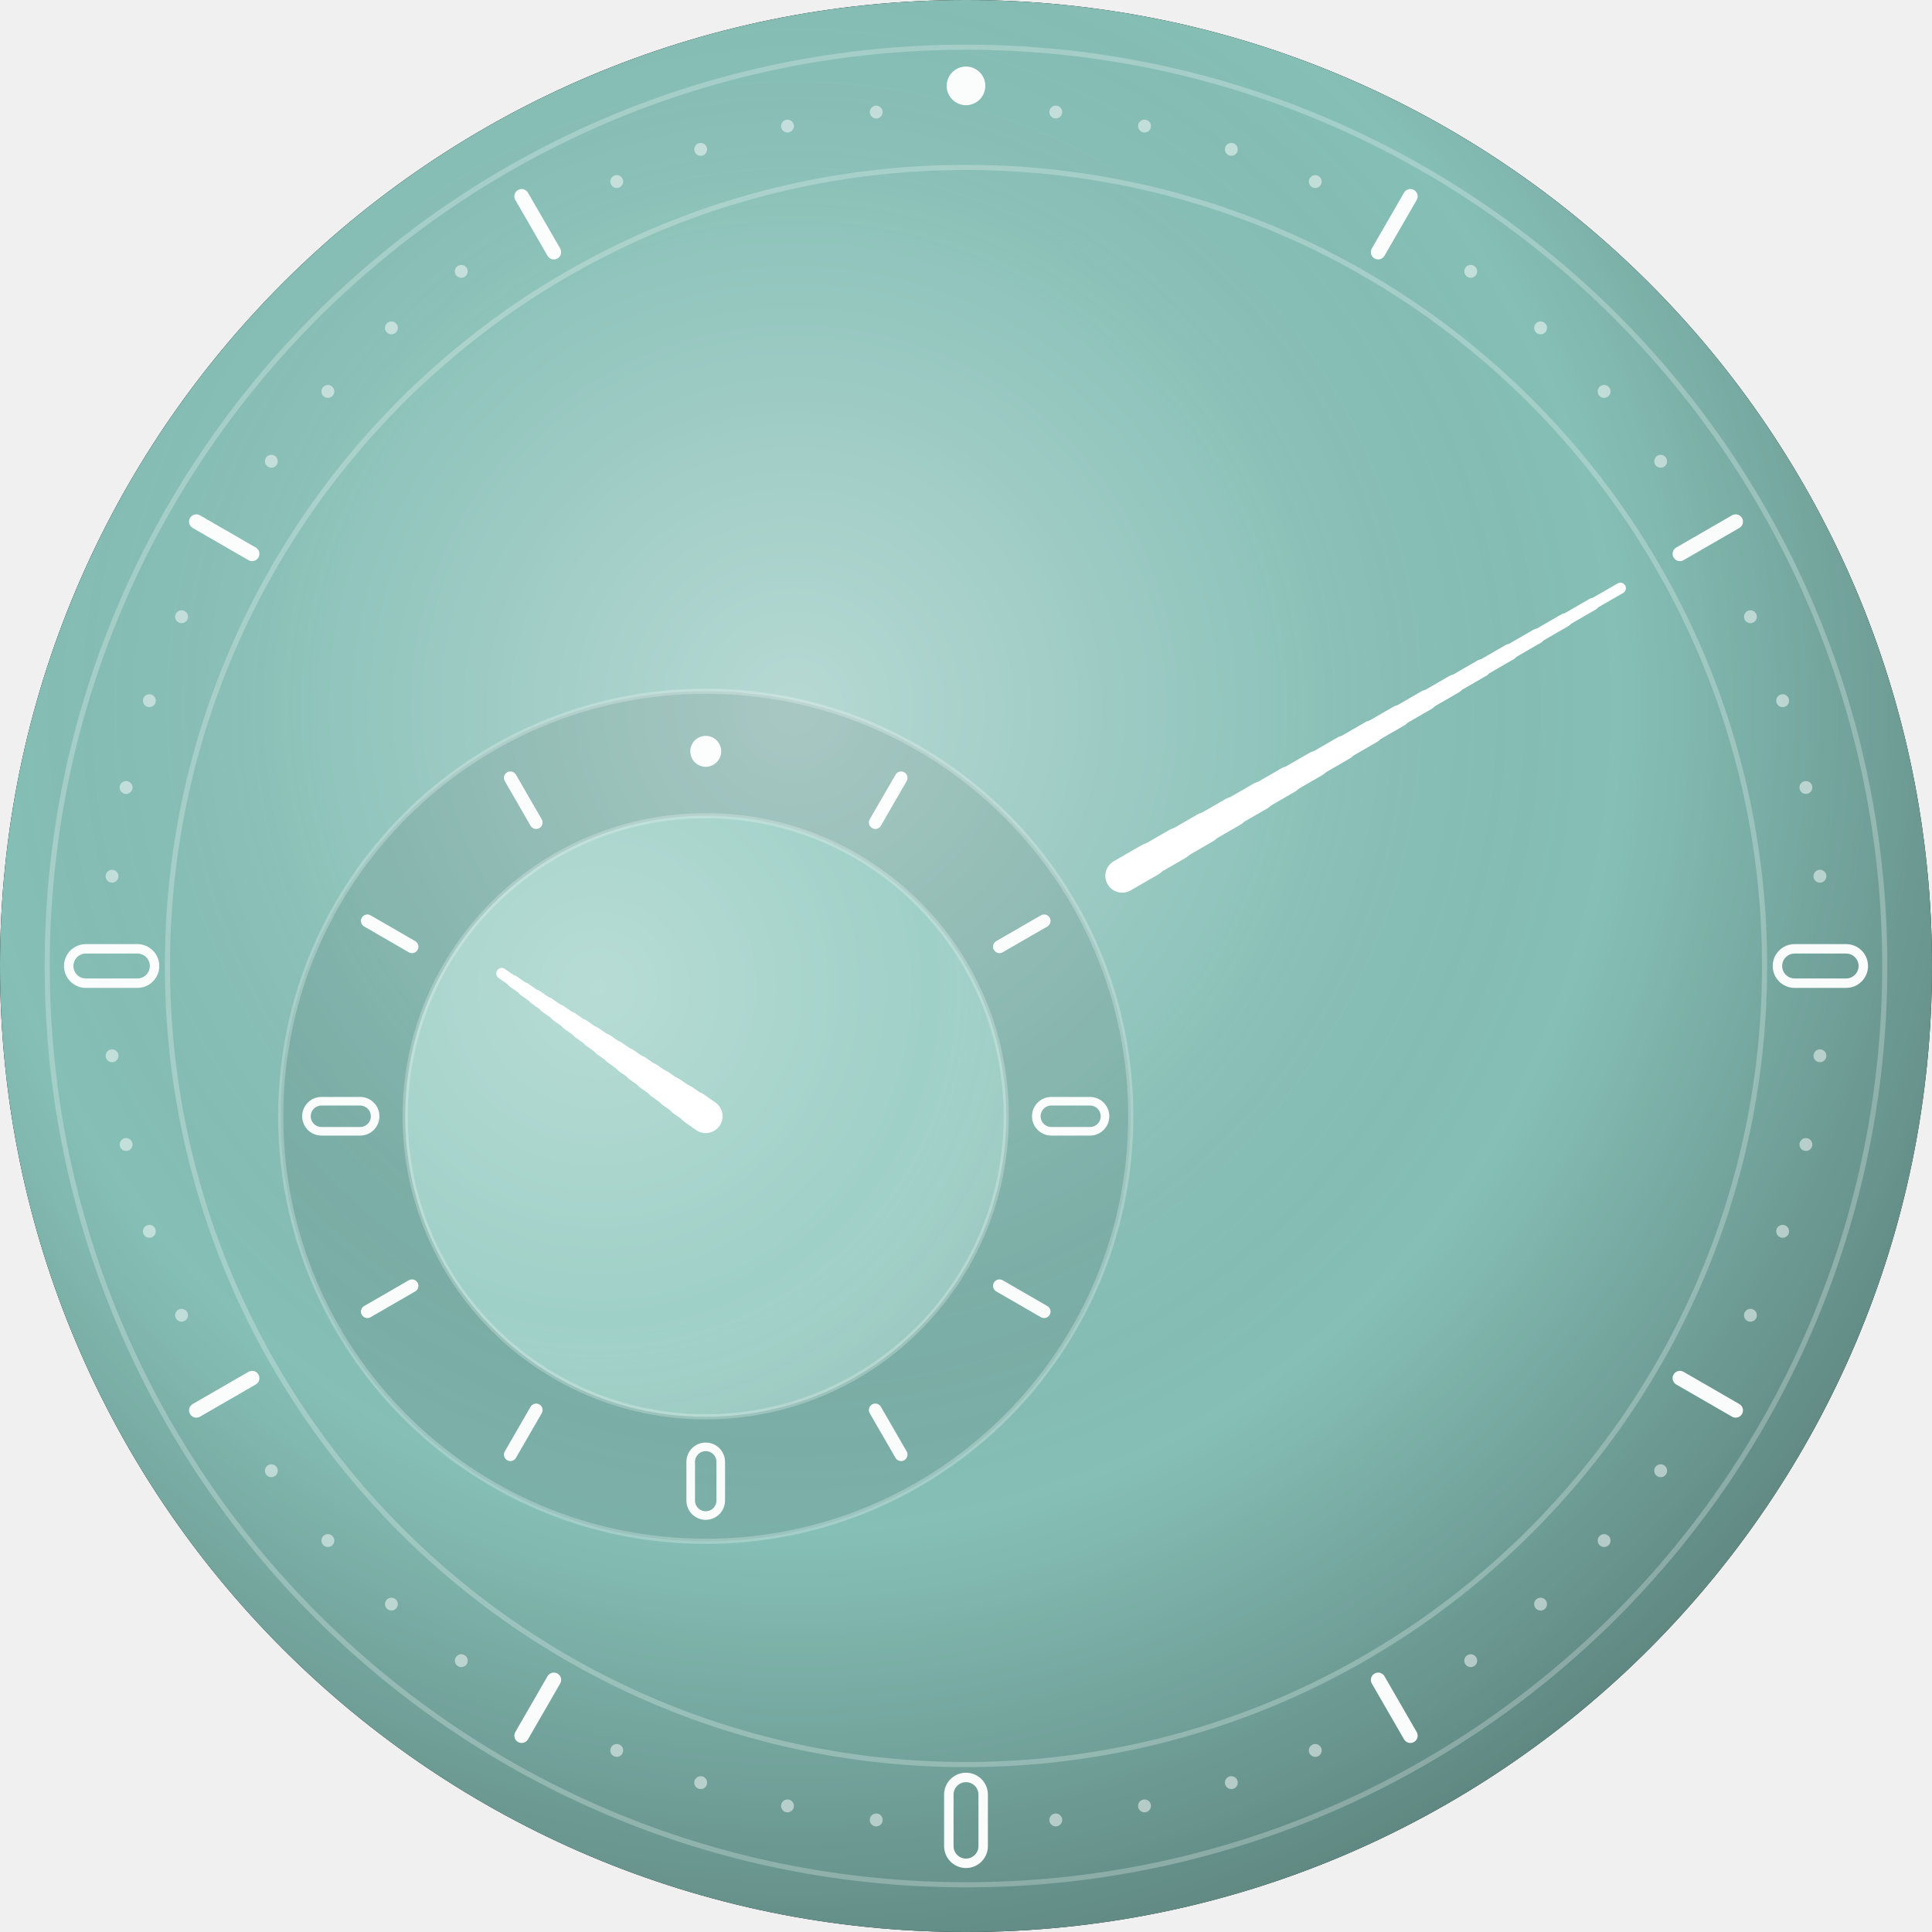
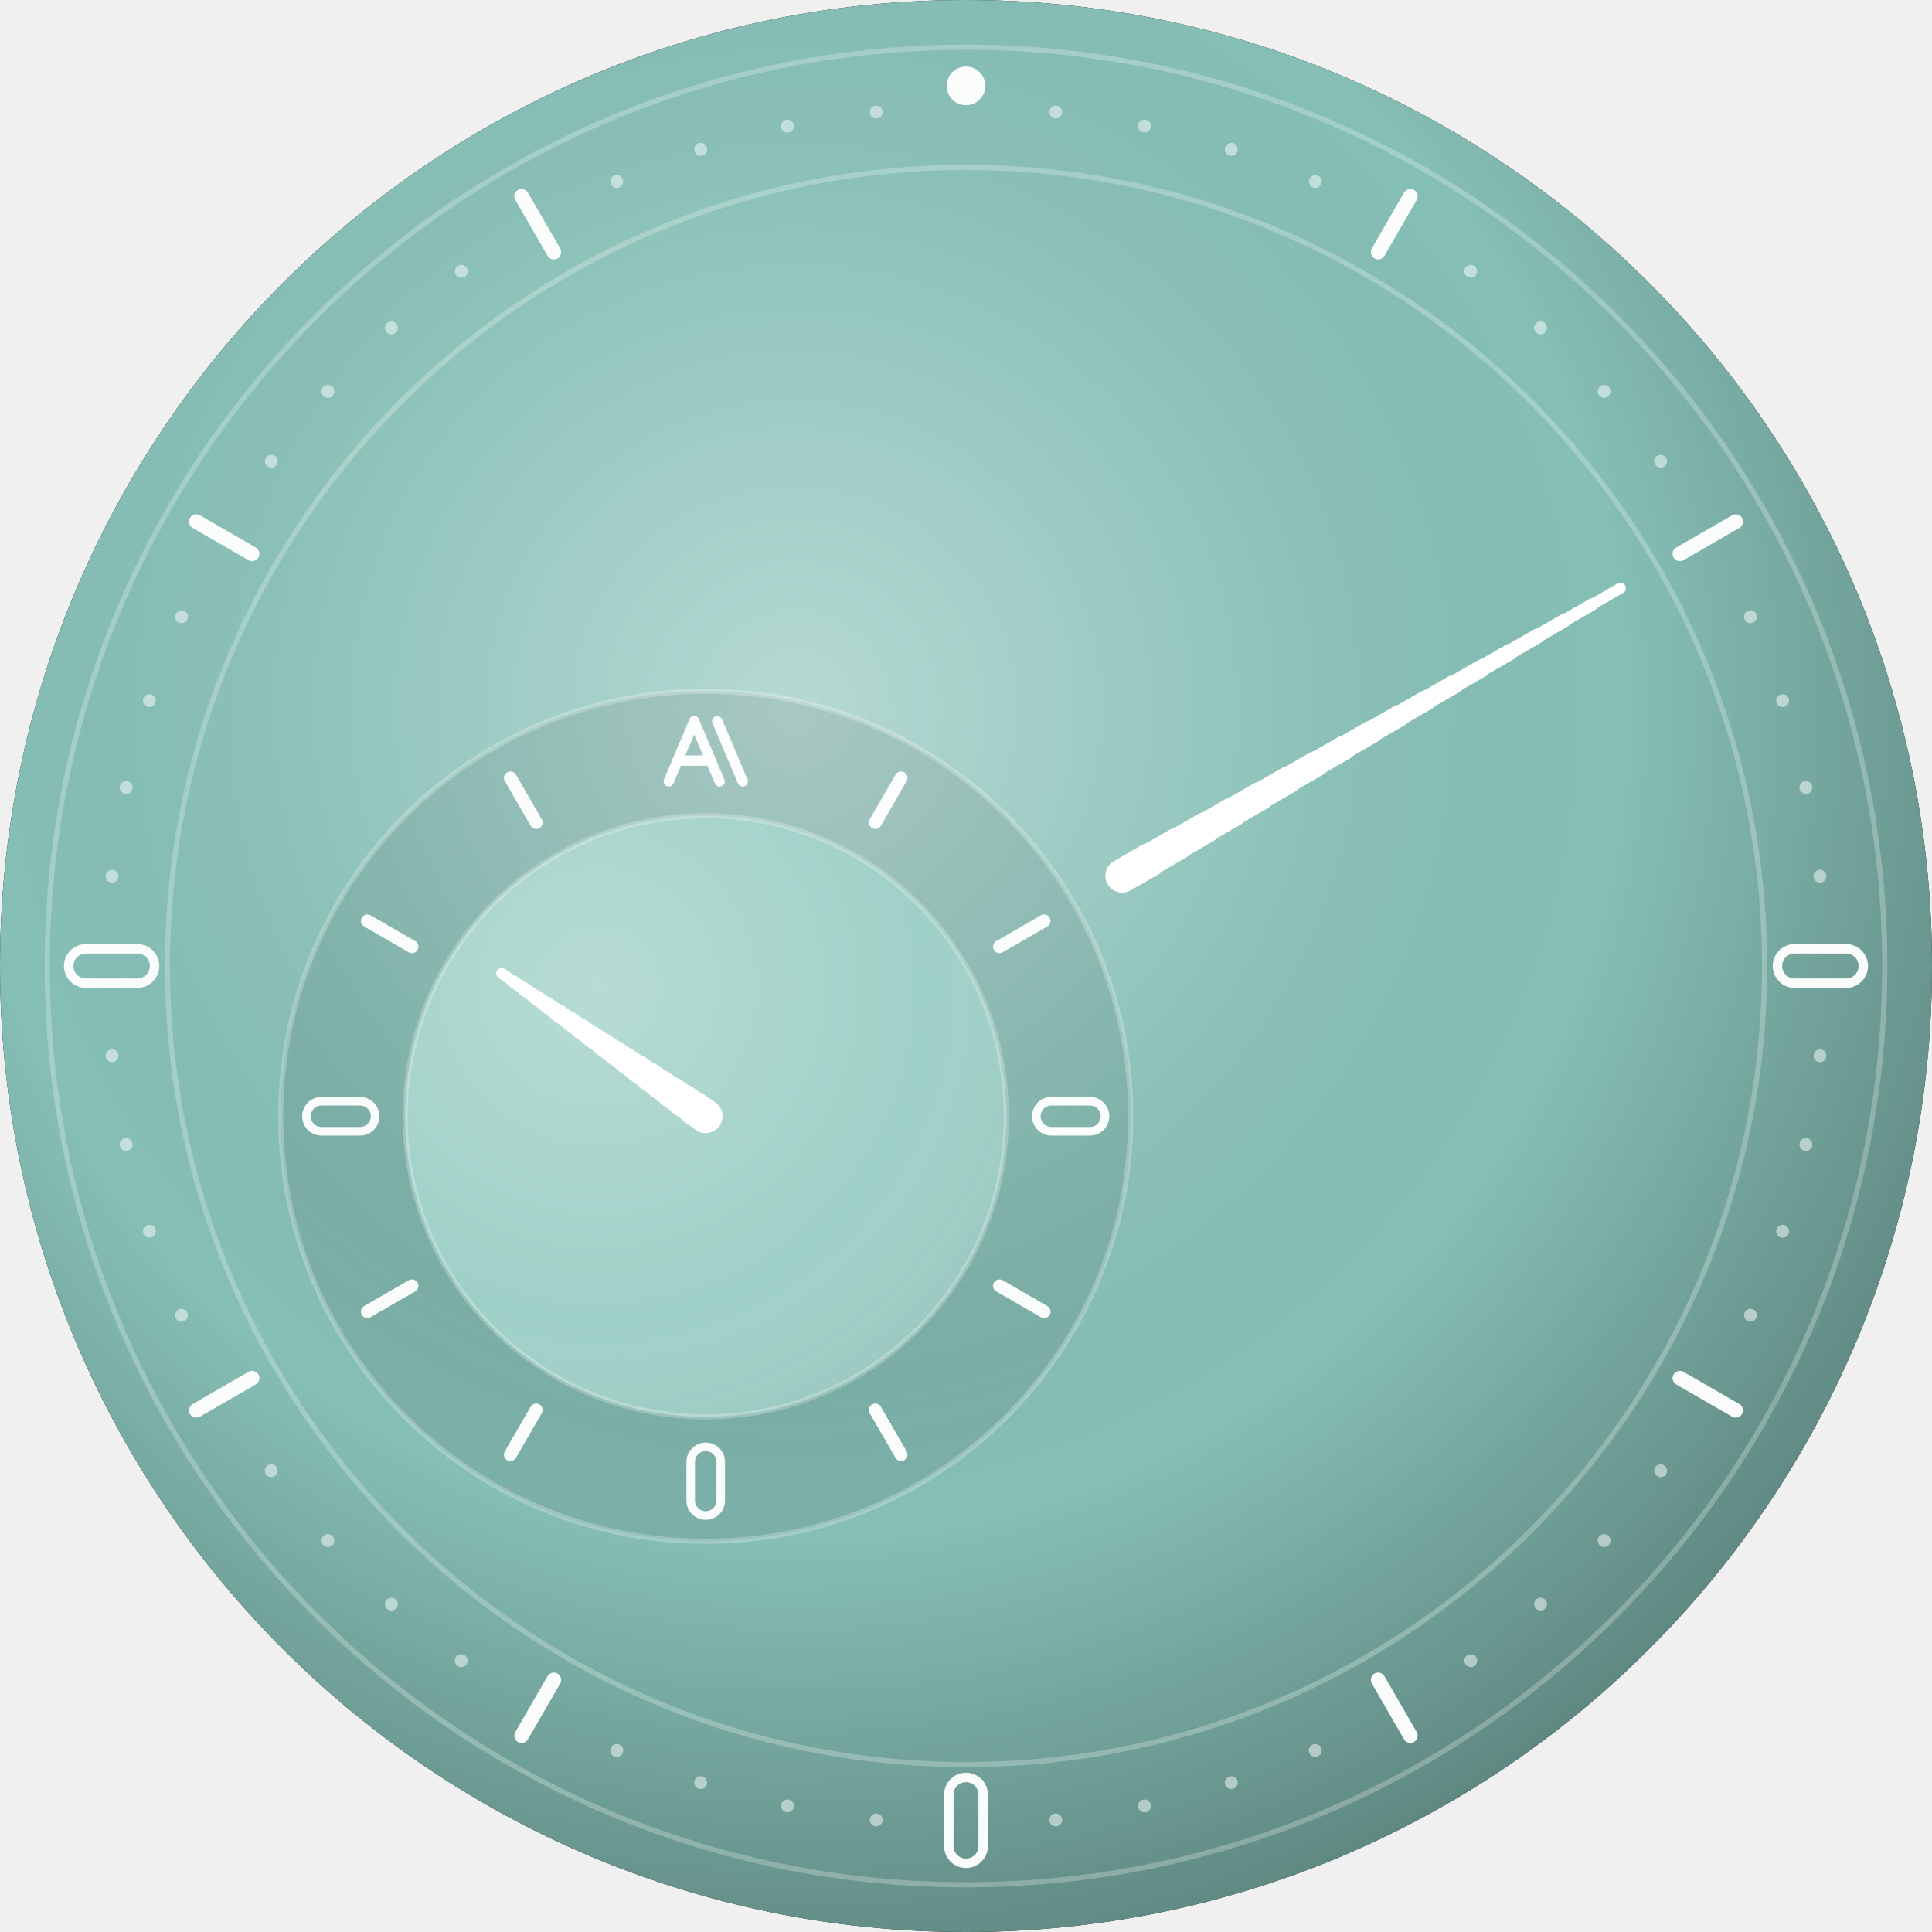
<svg xmlns="http://www.w3.org/2000/svg" viewBox="0 0 450 450" width="450" height="450">
  <defs>
    <radialGradient id="g-lagoon" gradientUnits="userSpaceOnUse" cx="185" cy="165" r="320">
      <stop offset="0" stop-color="#FFFFFF" stop-opacity="0.400" />
      <stop offset="0.35" stop-color="#FFFFFF" stop-opacity="0.078" />
      <stop offset="0.6" stop-color="#000000" stop-opacity="0.000" />
      <stop offset="1" stop-color="#000000" stop-opacity="0.349" />
    </radialGradient>
    <radialGradient id="s-lagoon" gradientUnits="userSpaceOnUse" cx="75" cy="70" r="140">
      <stop offset="0" stop-color="#FFFFFF" stop-opacity="0.251" />
      <stop offset="0.55" stop-color="#FFFFFF" stop-opacity="0.000" />
      <stop offset="1" stop-color="#000000" stop-opacity="0.149" />
    </radialGradient>
    <clipPath id="c-lagoon">
      <circle cx="225.0" cy="225.0" r="225.0" />
    </clipPath>
  </defs>
  <g clip-path="url(#c-lagoon)">
    <rect width="450" height="450" fill="#000" />
    <circle cx="225.0" cy="225.0" r="225.0" fill="#86BFB6" />
    <circle cx="225.0" cy="225.0" r="225.0" fill="url(#g-lagoon)" />
    <circle cx="225.0" cy="225.0" r="214" fill="none" stroke="#fff" stroke-opacity="0.25" stroke-width="1.2" />
    <circle cx="225.0" cy="225.0" r="186" fill="none" stroke="#fff" stroke-opacity="0.25" stroke-width="1.2" />
    <circle cx="225" cy="20" r="4.5" fill="#FFFFFF" fill-opacity="0.961" />
    <circle cx="245.91" cy="26.1" r="1.5" fill="#FFFFFF" fill-opacity="0.502" />
    <circle cx="266.58" cy="29.37" r="1.5" fill="#FFFFFF" fill-opacity="0.502" />
    <circle cx="286.8" cy="34.79" r="1.5" fill="#FFFFFF" fill-opacity="0.502" />
    <circle cx="306.35" cy="42.29" r="1.5" fill="#FFFFFF" fill-opacity="0.502" />
    <line x1="321" y1="58.72" x2="328.5" y2="45.73" stroke="#FFFFFF" stroke-opacity="0.961" stroke-width="3.4" stroke-linecap="round" />
    <circle cx="342.56" cy="63.2" r="1.5" fill="#FFFFFF" fill-opacity="0.502" />
    <circle cx="358.83" cy="76.37" r="1.5" fill="#FFFFFF" fill-opacity="0.502" />
    <circle cx="373.63" cy="91.17" r="1.5" fill="#FFFFFF" fill-opacity="0.502" />
    <circle cx="386.8" cy="107.44" r="1.5" fill="#FFFFFF" fill-opacity="0.502" />
    <line x1="391.28" y1="129" x2="404.27" y2="121.5" stroke="#FFFFFF" stroke-opacity="0.961" stroke-width="3.4" stroke-linecap="round" />
    <circle cx="407.71" cy="143.65" r="1.5" fill="#FFFFFF" fill-opacity="0.502" />
    <circle cx="415.21" cy="163.2" r="1.5" fill="#FFFFFF" fill-opacity="0.502" />
    <circle cx="420.63" cy="183.42" r="1.5" fill="#FFFFFF" fill-opacity="0.502" />
    <circle cx="423.9" cy="204.09" r="1.5" fill="#FFFFFF" fill-opacity="0.502" />
    <rect x="221" y="16" width="8" height="20" rx="4.0" fill="none" stroke="#FFFFFF" stroke-opacity="0.961" stroke-width="2.2" transform="rotate(90 225 225)" />
    <circle cx="423.9" cy="245.91" r="1.5" fill="#FFFFFF" fill-opacity="0.502" />
    <circle cx="420.63" cy="266.58" r="1.5" fill="#FFFFFF" fill-opacity="0.502" />
    <circle cx="415.21" cy="286.8" r="1.5" fill="#FFFFFF" fill-opacity="0.502" />
    <circle cx="407.71" cy="306.35" r="1.5" fill="#FFFFFF" fill-opacity="0.502" />
    <line x1="391.28" y1="321" x2="404.27" y2="328.5" stroke="#FFFFFF" stroke-opacity="0.961" stroke-width="3.4" stroke-linecap="round" />
    <circle cx="386.8" cy="342.56" r="1.5" fill="#FFFFFF" fill-opacity="0.502" />
    <circle cx="373.63" cy="358.83" r="1.5" fill="#FFFFFF" fill-opacity="0.502" />
    <circle cx="358.83" cy="373.63" r="1.5" fill="#FFFFFF" fill-opacity="0.502" />
    <circle cx="342.56" cy="386.8" r="1.5" fill="#FFFFFF" fill-opacity="0.502" />
    <line x1="321" y1="391.28" x2="328.5" y2="404.27" stroke="#FFFFFF" stroke-opacity="0.961" stroke-width="3.4" stroke-linecap="round" />
    <circle cx="306.35" cy="407.71" r="1.5" fill="#FFFFFF" fill-opacity="0.502" />
    <circle cx="286.8" cy="415.21" r="1.5" fill="#FFFFFF" fill-opacity="0.502" />
    <circle cx="266.58" cy="420.63" r="1.5" fill="#FFFFFF" fill-opacity="0.502" />
    <circle cx="245.91" cy="423.9" r="1.5" fill="#FFFFFF" fill-opacity="0.502" />
    <rect x="221" y="16" width="8" height="20" rx="4.0" fill="none" stroke="#FFFFFF" stroke-opacity="0.961" stroke-width="2.2" transform="rotate(180 225 225)" />
    <circle cx="204.09" cy="423.9" r="1.5" fill="#FFFFFF" fill-opacity="0.502" />
    <circle cx="183.42" cy="420.63" r="1.5" fill="#FFFFFF" fill-opacity="0.502" />
    <circle cx="163.2" cy="415.21" r="1.5" fill="#FFFFFF" fill-opacity="0.502" />
    <circle cx="143.65" cy="407.71" r="1.5" fill="#FFFFFF" fill-opacity="0.502" />
    <line x1="129" y1="391.28" x2="121.5" y2="404.27" stroke="#FFFFFF" stroke-opacity="0.961" stroke-width="3.4" stroke-linecap="round" />
    <circle cx="107.44" cy="386.8" r="1.5" fill="#FFFFFF" fill-opacity="0.502" />
    <circle cx="91.17" cy="373.63" r="1.5" fill="#FFFFFF" fill-opacity="0.502" />
    <circle cx="76.37" cy="358.83" r="1.5" fill="#FFFFFF" fill-opacity="0.502" />
    <circle cx="63.2" cy="342.56" r="1.5" fill="#FFFFFF" fill-opacity="0.502" />
    <line x1="58.72" y1="321" x2="45.73" y2="328.5" stroke="#FFFFFF" stroke-opacity="0.961" stroke-width="3.4" stroke-linecap="round" />
    <circle cx="42.29" cy="306.35" r="1.5" fill="#FFFFFF" fill-opacity="0.502" />
    <circle cx="34.79" cy="286.8" r="1.5" fill="#FFFFFF" fill-opacity="0.502" />
    <circle cx="29.37" cy="266.58" r="1.5" fill="#FFFFFF" fill-opacity="0.502" />
    <circle cx="26.1" cy="245.91" r="1.5" fill="#FFFFFF" fill-opacity="0.502" />
    <rect x="221" y="16" width="8" height="20" rx="4.0" fill="none" stroke="#FFFFFF" stroke-opacity="0.961" stroke-width="2.2" transform="rotate(270 225 225)" />
    <circle cx="26.1" cy="204.09" r="1.5" fill="#FFFFFF" fill-opacity="0.502" />
    <circle cx="29.37" cy="183.42" r="1.5" fill="#FFFFFF" fill-opacity="0.502" />
    <circle cx="34.79" cy="163.2" r="1.5" fill="#FFFFFF" fill-opacity="0.502" />
    <circle cx="42.29" cy="143.65" r="1.5" fill="#FFFFFF" fill-opacity="0.502" />
    <line x1="58.72" y1="129" x2="45.73" y2="121.5" stroke="#FFFFFF" stroke-opacity="0.961" stroke-width="3.4" stroke-linecap="round" />
    <circle cx="63.2" cy="107.44" r="1.5" fill="#FFFFFF" fill-opacity="0.502" />
    <circle cx="76.37" cy="91.17" r="1.5" fill="#FFFFFF" fill-opacity="0.502" />
    <circle cx="91.17" cy="76.37" r="1.5" fill="#FFFFFF" fill-opacity="0.502" />
    <circle cx="107.44" cy="63.2" r="1.5" fill="#FFFFFF" fill-opacity="0.502" />
    <line x1="129" y1="58.72" x2="121.5" y2="45.73" stroke="#FFFFFF" stroke-opacity="0.961" stroke-width="3.4" stroke-linecap="round" />
    <circle cx="143.65" cy="42.29" r="1.5" fill="#FFFFFF" fill-opacity="0.502" />
    <circle cx="163.2" cy="34.79" r="1.5" fill="#FFFFFF" fill-opacity="0.502" />
    <circle cx="183.42" cy="29.37" r="1.5" fill="#FFFFFF" fill-opacity="0.502" />
    <circle cx="204.09" cy="26.1" r="1.5" fill="#FFFFFF" fill-opacity="0.502" />
    <g transform="rotate(60 225.0 225.0)">
      <g>
        <line x1="225" y1="183" x2="225" y2="175.56" stroke="#fff" stroke-width="7.84" stroke-linecap="round" />
        <line x1="225" y1="175.56" x2="225" y2="168.11" stroke="#fff" stroke-width="7.53" stroke-linecap="round" />
        <line x1="225" y1="168.11" x2="225" y2="160.67" stroke="#fff" stroke-width="7.22" stroke-linecap="round" />
        <line x1="225" y1="160.67" x2="225" y2="153.22" stroke="#fff" stroke-width="6.91" stroke-linecap="round" />
        <line x1="225" y1="153.22" x2="225" y2="145.78" stroke="#fff" stroke-width="6.6" stroke-linecap="round" />
        <line x1="225" y1="145.78" x2="225" y2="138.33" stroke="#fff" stroke-width="6.29" stroke-linecap="round" />
        <line x1="225" y1="138.33" x2="225" y2="130.89" stroke="#fff" stroke-width="5.98" stroke-linecap="round" />
        <line x1="225" y1="130.89" x2="225" y2="123.44" stroke="#fff" stroke-width="5.67" stroke-linecap="round" />
        <line x1="225" y1="123.44" x2="225" y2="116" stroke="#fff" stroke-width="5.36" stroke-linecap="round" />
        <line x1="225" y1="116" x2="225" y2="108.56" stroke="#fff" stroke-width="5.04" stroke-linecap="round" />
        <line x1="225" y1="108.56" x2="225" y2="101.11" stroke="#fff" stroke-width="4.73" stroke-linecap="round" />
        <line x1="225" y1="101.11" x2="225" y2="93.67" stroke="#fff" stroke-width="4.42" stroke-linecap="round" />
        <line x1="225" y1="93.67" x2="225" y2="86.22" stroke="#fff" stroke-width="4.11" stroke-linecap="round" />
        <line x1="225" y1="86.22" x2="225" y2="78.78" stroke="#fff" stroke-width="3.8" stroke-linecap="round" />
        <line x1="225" y1="78.78" x2="225" y2="71.33" stroke="#fff" stroke-width="3.49" stroke-linecap="round" />
        <line x1="225" y1="71.33" x2="225" y2="63.89" stroke="#fff" stroke-width="3.18" stroke-linecap="round" />
        <line x1="225" y1="63.89" x2="225" y2="56.44" stroke="#fff" stroke-width="2.87" stroke-linecap="round" />
        <line x1="225" y1="56.44" x2="225" y2="49" stroke="#fff" stroke-width="2.56" stroke-linecap="round" />
      </g>
      <g transform="translate(125 195) rotate(-60 100 100)">
        <circle cx="100" cy="100" r="99" fill="#000" fill-opacity="0.08" stroke="#fff" stroke-opacity="0.25" stroke-width="1.2" />
        <circle cx="100" cy="100" r="70" fill="#9FD0C7" />
        <circle cx="100" cy="100" r="70" fill="url(#s-lagoon)" stroke="#fff" stroke-opacity="0.25" stroke-width="1.2" />
-         <circle cx="100" cy="15" r="3.6" fill="#FFFFFF" fill-opacity="0.961" />
+         <line x1="97.31" y1="8" x2="91.38" y2="22" stroke="#FFFFFF" stroke-opacity="0.961" stroke-width="2.4" stroke-linecap="round" />
+         <line x1="97.31" y1="8" x2="103.23" y2="22" stroke="#FFFFFF" stroke-opacity="0.961" stroke-width="2.4" stroke-linecap="round" />
+         <line x1="93.43" y1="17.15" x2="101.18" y2="17.15" stroke="#FFFFFF" stroke-opacity="0.961" stroke-width="2.4" stroke-linecap="round" />
+         <line x1="102.69" y1="8" x2="108.62" y2="22" stroke="#FFFFFF" stroke-opacity="0.961" stroke-width="2.4" stroke-linecap="round" />
        <line x1="139.5" y1="31.58" x2="145.5" y2="21.19" stroke="#FFFFFF" stroke-opacity="0.961" stroke-width="3" stroke-linecap="round" />
        <line x1="168.42" y1="60.5" x2="178.81" y2="54.5" stroke="#FFFFFF" stroke-opacity="0.961" stroke-width="3" stroke-linecap="round" />
        <rect x="96.5" y="7" width="7" height="16" rx="3.5" fill="none" stroke="#FFFFFF" stroke-opacity="0.961" stroke-width="2" transform="rotate(90 100 100)" />
        <line x1="168.42" y1="139.5" x2="178.81" y2="145.5" stroke="#FFFFFF" stroke-opacity="0.961" stroke-width="3" stroke-linecap="round" />
        <line x1="139.5" y1="168.42" x2="145.5" y2="178.81" stroke="#FFFFFF" stroke-opacity="0.961" stroke-width="3" stroke-linecap="round" />
        <rect x="96.5" y="7" width="7" height="16" rx="3.5" fill="none" stroke="#FFFFFF" stroke-opacity="0.961" stroke-width="2" transform="rotate(180 100 100)" />
        <line x1="60.5" y1="168.42" x2="54.5" y2="178.81" stroke="#FFFFFF" stroke-opacity="0.961" stroke-width="3" stroke-linecap="round" />
        <line x1="31.58" y1="139.5" x2="21.19" y2="145.5" stroke="#FFFFFF" stroke-opacity="0.961" stroke-width="3" stroke-linecap="round" />
        <rect x="96.5" y="7" width="7" height="16" rx="3.5" fill="none" stroke="#FFFFFF" stroke-opacity="0.961" stroke-width="2" transform="rotate(270 100 100)" />
        <line x1="31.58" y1="60.5" x2="21.19" y2="54.5" stroke="#FFFFFF" stroke-opacity="0.961" stroke-width="3" stroke-linecap="round" />
        <line x1="60.5" y1="31.58" x2="54.5" y2="21.19" stroke="#FFFFFF" stroke-opacity="0.961" stroke-width="3" stroke-linecap="round" />
        <g transform="rotate(305 100 100)">
          <line x1="100" y1="100" x2="100" y2="96.78" stroke="#fff" stroke-width="7.84" stroke-linecap="round" />
          <line x1="100" y1="96.78" x2="100" y2="93.56" stroke="#fff" stroke-width="7.53" stroke-linecap="round" />
          <line x1="100" y1="93.56" x2="100" y2="90.33" stroke="#fff" stroke-width="7.22" stroke-linecap="round" />
          <line x1="100" y1="90.33" x2="100" y2="87.11" stroke="#fff" stroke-width="6.91" stroke-linecap="round" />
          <line x1="100" y1="87.11" x2="100" y2="83.89" stroke="#fff" stroke-width="6.6" stroke-linecap="round" />
          <line x1="100" y1="83.89" x2="100" y2="80.67" stroke="#fff" stroke-width="6.29" stroke-linecap="round" />
          <line x1="100" y1="80.67" x2="100" y2="77.44" stroke="#fff" stroke-width="5.98" stroke-linecap="round" />
          <line x1="100" y1="77.44" x2="100" y2="74.22" stroke="#fff" stroke-width="5.67" stroke-linecap="round" />
          <line x1="100" y1="74.22" x2="100" y2="71" stroke="#fff" stroke-width="5.36" stroke-linecap="round" />
          <line x1="100" y1="71" x2="100" y2="67.78" stroke="#fff" stroke-width="5.04" stroke-linecap="round" />
          <line x1="100" y1="67.78" x2="100" y2="64.56" stroke="#fff" stroke-width="4.73" stroke-linecap="round" />
          <line x1="100" y1="64.56" x2="100" y2="61.33" stroke="#fff" stroke-width="4.42" stroke-linecap="round" />
          <line x1="100" y1="61.33" x2="100" y2="58.11" stroke="#fff" stroke-width="4.11" stroke-linecap="round" />
          <line x1="100" y1="58.11" x2="100" y2="54.89" stroke="#fff" stroke-width="3.8" stroke-linecap="round" />
          <line x1="100" y1="54.89" x2="100" y2="51.67" stroke="#fff" stroke-width="3.49" stroke-linecap="round" />
          <line x1="100" y1="51.67" x2="100" y2="48.44" stroke="#fff" stroke-width="3.18" stroke-linecap="round" />
          <line x1="100" y1="48.44" x2="100" y2="45.22" stroke="#fff" stroke-width="2.87" stroke-linecap="round" />
          <line x1="100" y1="45.22" x2="100" y2="42" stroke="#fff" stroke-width="2.56" stroke-linecap="round" />
        </g>
      </g>
    </g>
  </g>
</svg>
